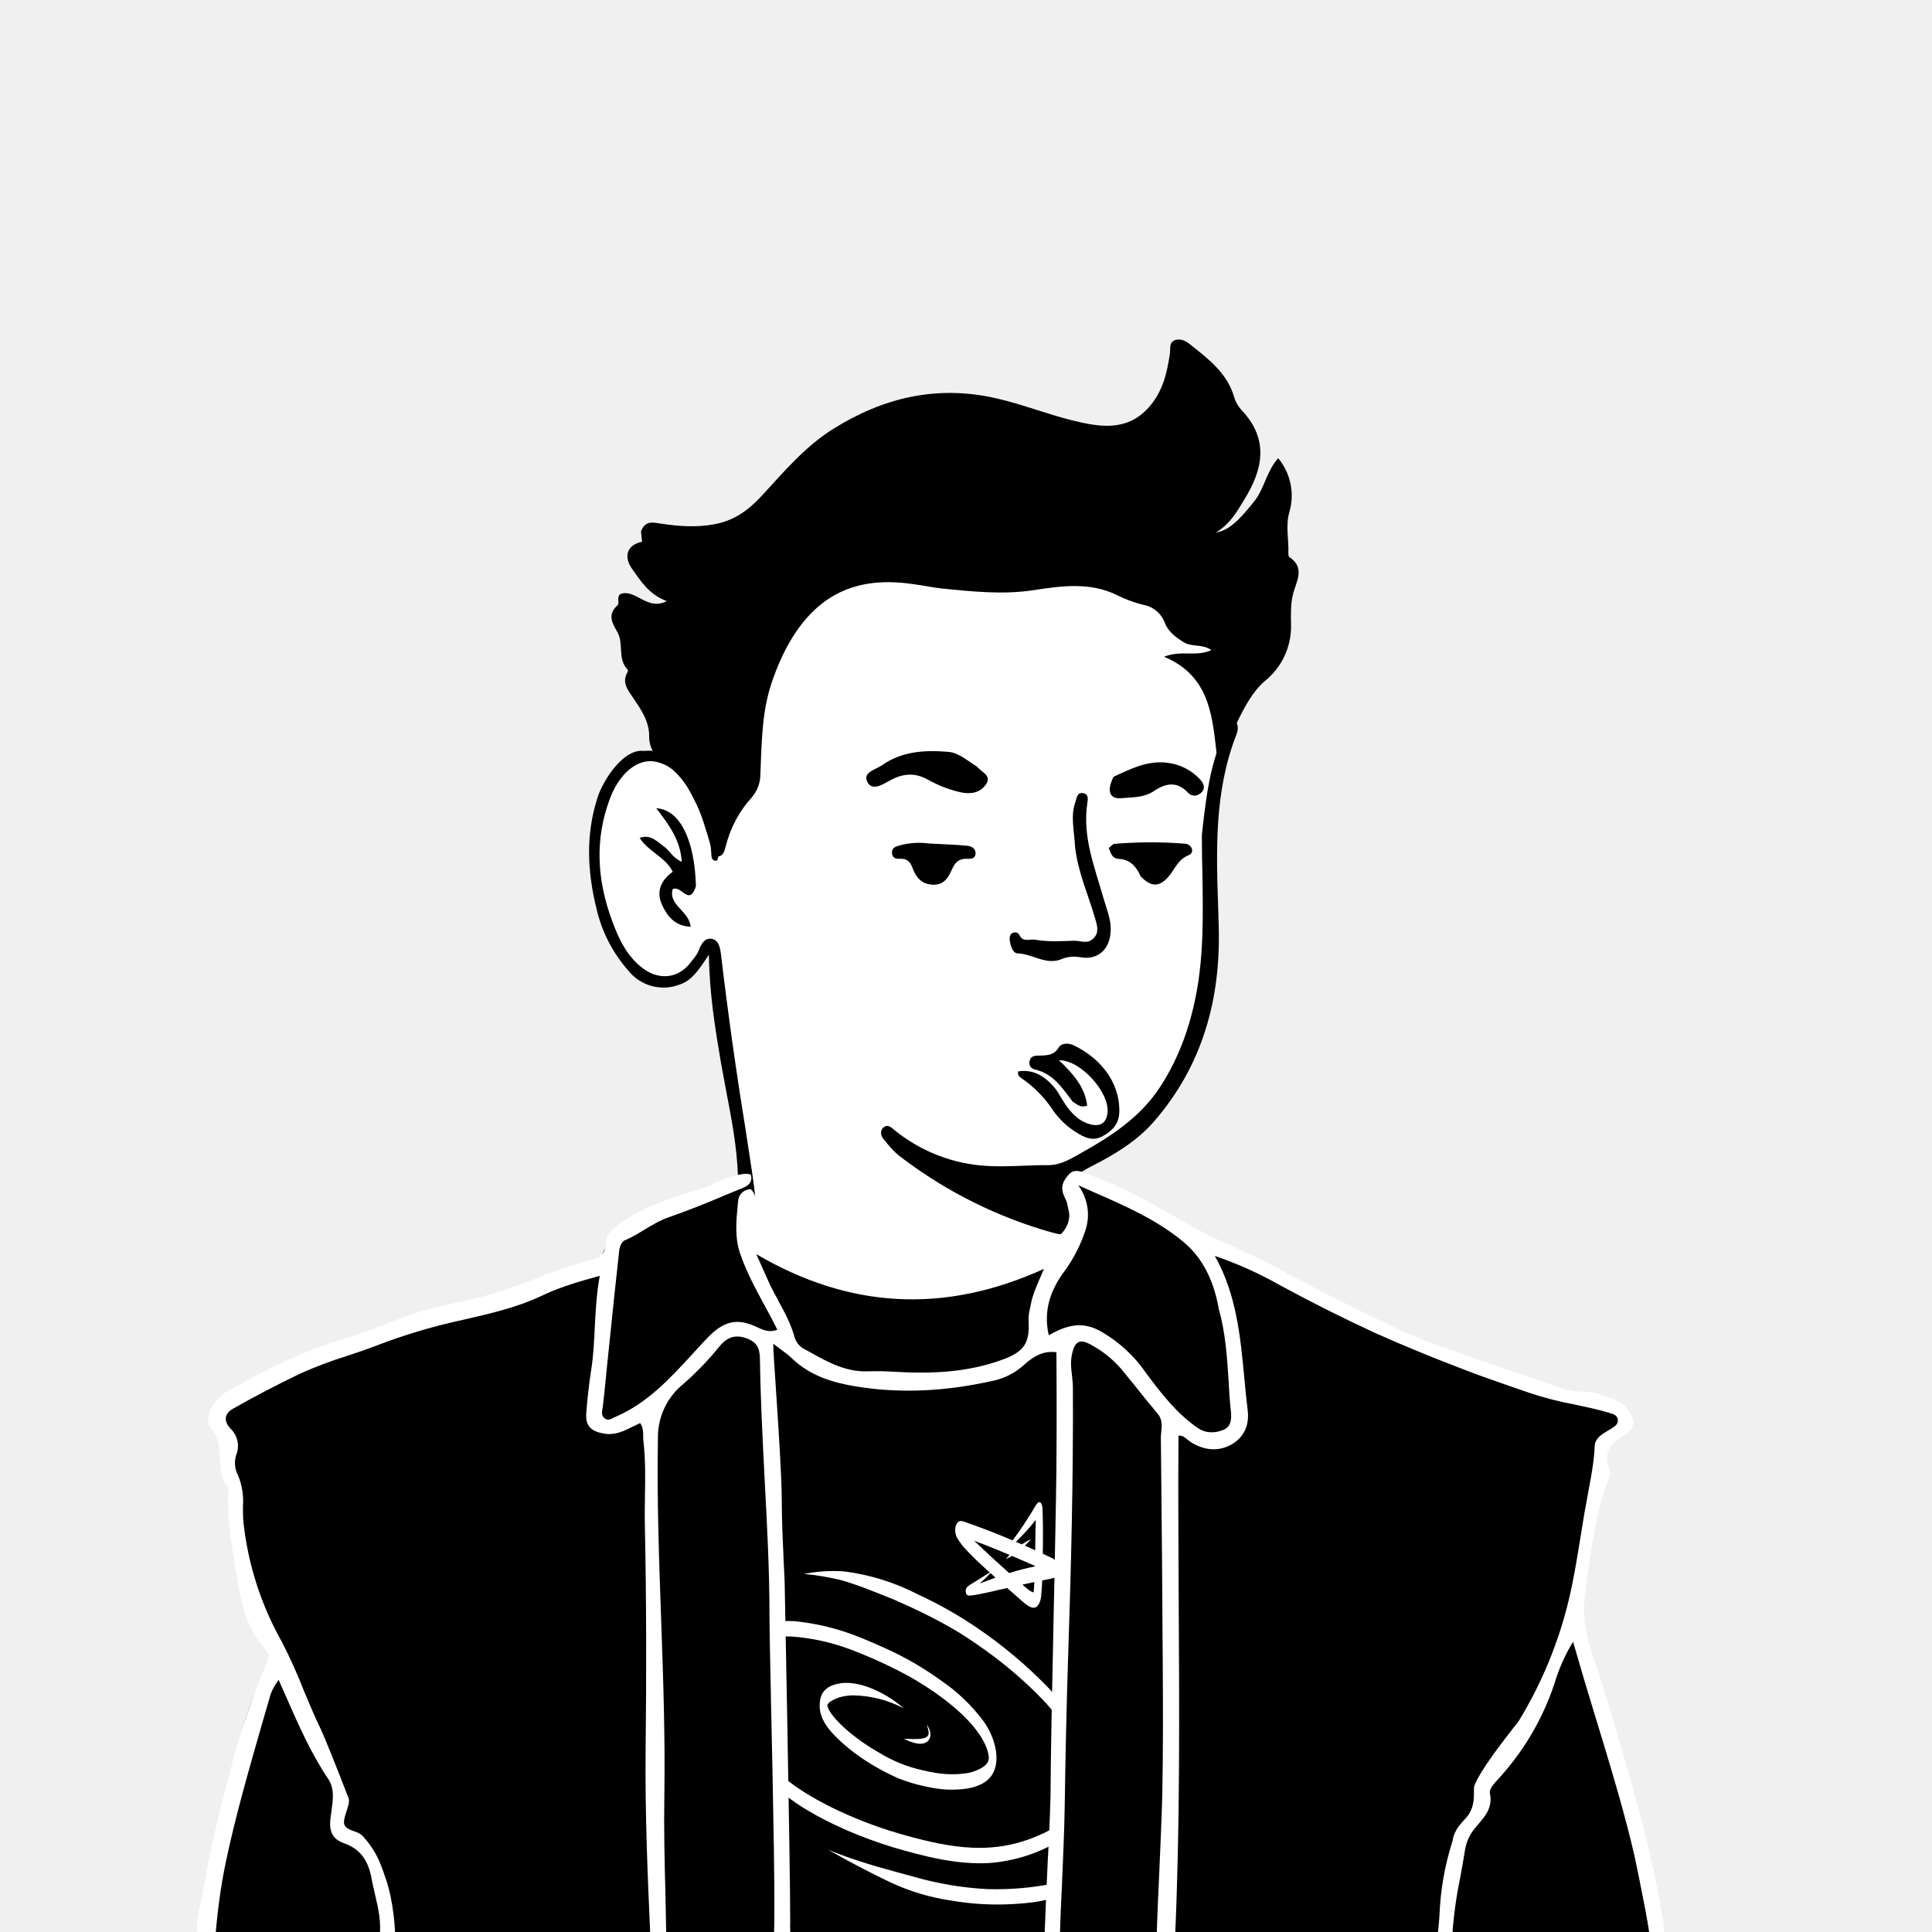
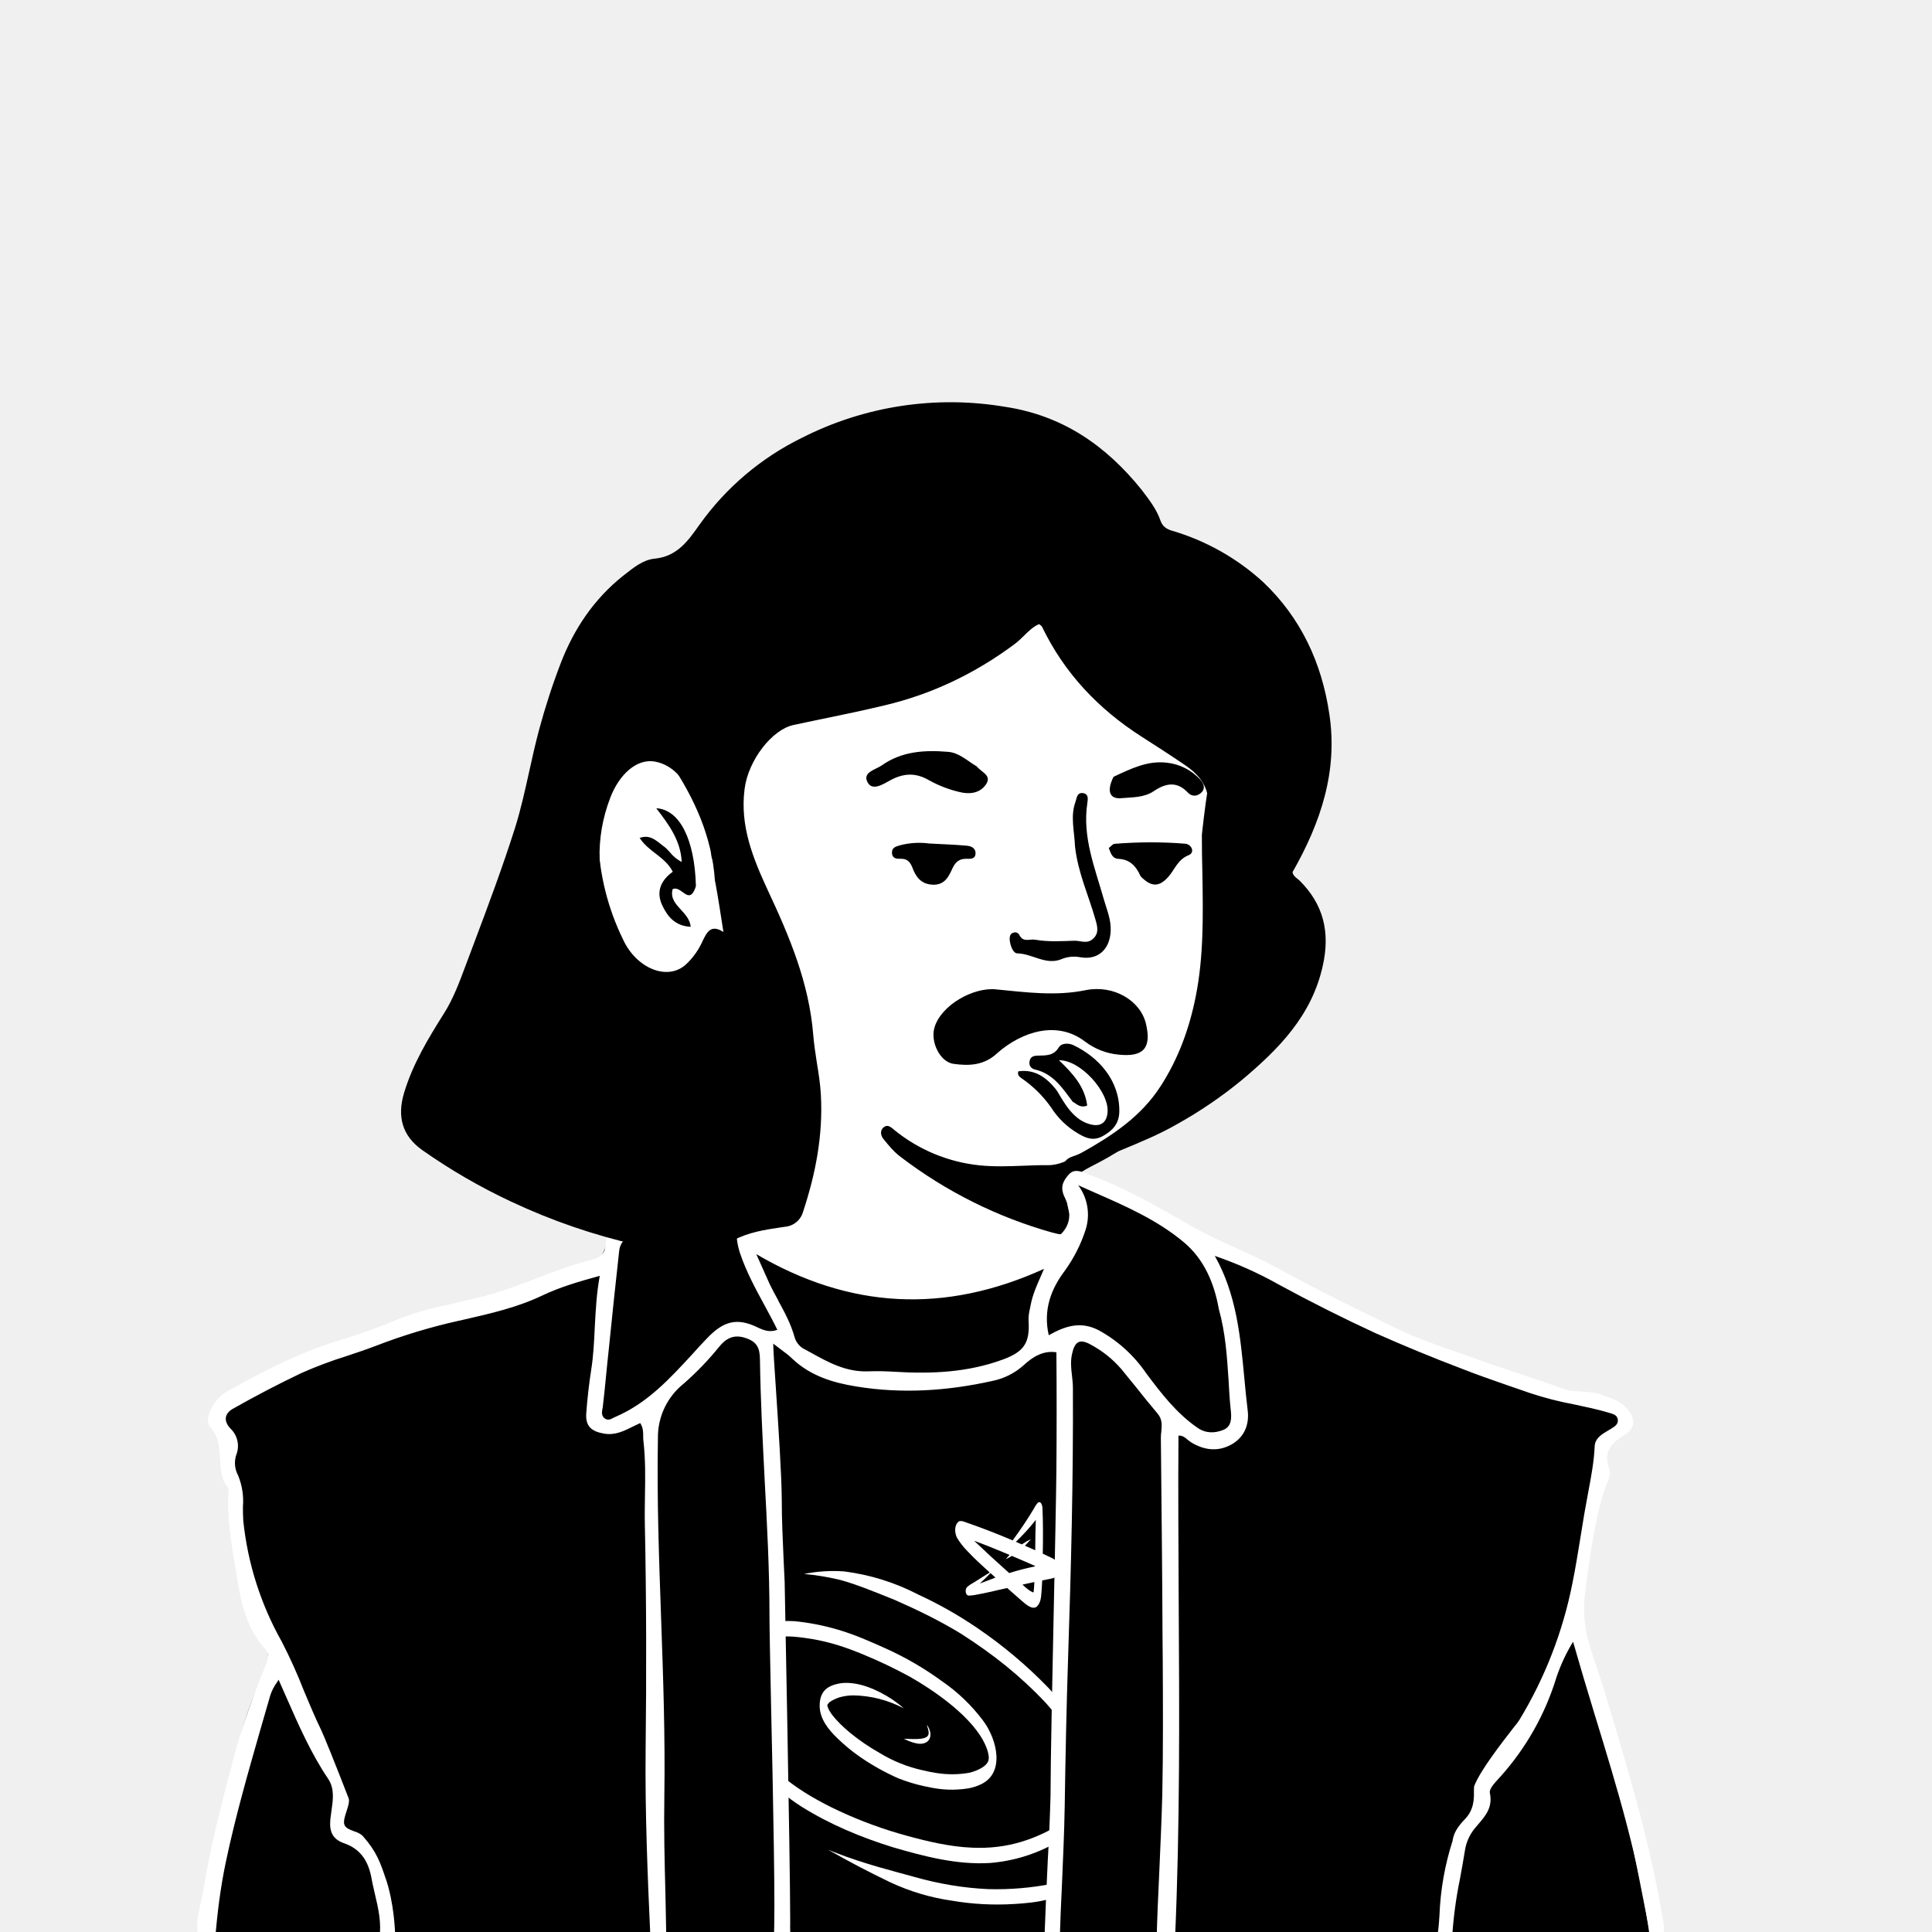
- <svg xmlns="http://www.w3.org/2000/svg" viewBox="0 0 1744 1744" fill="none" shape-rendering="auto" width="128" height="128">
+ <svg xmlns="http://www.w3.org/2000/svg" viewBox="0 0 1744 1744" fill="none" shape-rendering="auto">
  <mask id="viewboxMask">
    <rect width="1744" height="1744" rx="0" ry="0" x="0" y="0" fill="#fff" />
  </mask>
  <g mask="url(#viewboxMask)">
    <g transform="translate(531 487)">
      <path d="M554 727.7c-99.2 297-363.8 388.6-503.7 19.8-19.3-50.7 31-69.5 66.2-91.9 24.1-15.3 36.8-28.5 35.3-42.2-7-64.4-36.9-243.8-36.9-243.8l-3-5.8s.7-1.6-2.2 1.2c-3 3-9.9 34.2-37 34.2-24.5 0-49.2-10.9-61-86.3C7.2 285.6 9.6 214 40 201c12.5-5.3 24-7.2 35.2-.8 11.3 6.4-13-22 112-126C268.4 6.4 396.7-3.5 448.5 8 500.3 19.5 552 44.8 574.9 98.5c27.8 65-25.9 114.3-14 262.5-2.2 53.6.8 171.2-146.6 210.6-28 7.5-19.3 48.4 22.7 58.4 67 21 117 72.3 117 97.9" fill="#fff" />
      <path fill-rule="evenodd" clip-rule="evenodd" d="m554 266.2.1-1.4c4.1-36.4 8.2-71.7 27.1-103.4 6.5 4.4 5.7 10 3.7 15.2-19.9 51.2-18 104.4-16.2 157.6l.4 14c2.1 66.4-14.5 126.8-58.7 177.5-15.4 17.6-35.8 29.8-56.5 40.3-21.4 11-25.9 20.1-19.2 43.6l.8 2.6c1.4 3.9 2.8 7.9-1 11.8-4.5 4.6-9.5 3.3-14.8 1.8l-.6-.1a406.4 406.4 0 0 1-137-68.3c-6-4.4-10.8-10.3-15.5-16.1l-.3-.4c-2.5-3-3-7.8.5-10.4 3.3-2.5 5.8-.5 8.7 1.8l1 .9a145.5 145.5 0 0 0 76.3 31.7c13.4 1.4 26.6.9 40 .4 7.4-.3 14.8-.6 22.3-.5 10.2 0 18.7-4.7 26.7-9.2l2.8-1.6c27.8-15.5 54.3-32.8 72.2-60.7 16.1-25 25.9-52.2 31.6-80.9 7.2-36.1 6.6-72.7 6-109.8-.3-12-.5-24.2-.5-36.4ZM50.6 190.8c21.9-1.7 34 11.2 44.3 26.3a140.4 140.4 0 0 1 22.4 61.5c.5 3.7 1 7.6-1.2 11.3-4.5.6-4.9-3-5-5.6-.5-20.7-9.7-38.7-18.9-56.1-6.6-12.5-16.2-24.6-31.4-27.6-17.2-3.5-33 12-40.8 32.2-14.5 37.6-12 74.6 1.4 111 5.8 15.9 13.1 32.1 27.8 43.2 14.8 11.3 32.7 9.3 43.6-5.7l2-2.5c2-2.6 4-5.1 5-8 2.1-5.8 5.4-11.2 11.3-10.4 6.8 1 8 8.3 8.7 14a3661 3661 0 0 0 22 156.7l5.9 38.8c2.6 17.1 5.6 41.7 3.6 52.1a28 28 0 0 0-.3 2.2c-.4 2.8-.6 5-4.2 5.5-4.9.8-7-2-7.7-6.4-2.3-17-3-23.6-4-49.6-.9-25.2-5.6-50-10.4-74.9l-5-27c-5.2-30.8-10.3-62-10.8-97l-2 3c-7.6 11.3-13.7 20.5-24.5 24a40.5 40.5 0 0 1-46.1-12.5 127.8 127.8 0 0 1-28.8-55.8c-8.4-34-9.9-67.1.9-100.6 5.2-16.1 23.7-44.7 42.2-42Zm34.6 127.5c4.4 3.2 8.4 6 12-5.4-1.1-42.2-14.7-69.2-35.8-70.3 11.2 14.6 22 28.8 23 48.5a32.3 32.3 0 0 1-10.7-8.8c-2-2.2-4-4.4-6.5-6l-3-2.4c-4.8-3.6-9.7-7.4-17.8-4.5 3.8 5.8 9 10 14.3 14 6 4.7 12 9.3 15.6 16.5-10.6 7.7-15.2 17.7-9.7 29.9 4.8 10.5 11.9 19.2 25.9 19.8-.6-6.3-4.7-10.9-8.8-15.4-5-5.4-9.7-10.6-7.5-18.6 3.2-1.5 6.2.7 9 2.7Z" fill="#000" />
    </g>
    <g transform="translate(178 1057)">
      <path d="M1312 691.3 3 694s25.8-189 56.2-235.7c16.3-25-10.6-45-16.4-70.3-5.8-25.2-11.8-57.9-10.5-67.4 1.2-9.5-1.4-29.3-4.3-43.3-3-14-.2-28.3-7-40.5-7-12.1-8-25 0-30.7 8-5.8 341.2-123.5 341.2-123.5L372.5 61s47-34.8 72.2-40.7c25.2-5.9 47.1-9.7 47.1-9.7s-5.2 24.3-1.4 36.6c4 12.4 93 68.9 154.7 63.8 72-6 139.4-45.2 144.8-60.7 5.4-15.6-3.3-19-6.6-31.8C779.9 5.7 788 1 802.6 9c14.5 8 211.3 110.9 254 130.4 42.6 19.6 202.6 69.4 202.6 69.4s30.2 8.8 26.7 17.2c-7.6 17.9-24.1 1-24.1 49.6 0 30-25.3 125.6-25.3 125.6s39.6 123.7 46.2 148.2c6.7 24.5 29.3 142 29.3 142Z" fill="#000" />
      <mask id="bodyVariant06-a" style="mask-type:luminance" maskUnits="userSpaceOnUse" x="516" y="231" width="267" height="460">
        <path d="m528 691-12-460h266.5L773 691H528Z" fill="#fff" />
      </mask>
      <g mask="url(#bodyVariant06-a)">
        <g transform="translate(396 278)">
          <g fill="#fff">
            <path d="m302.9 264.7-.5.1h.5Z" />
            <path d="M410.3 250c-3-10-7.3-19.7-13-28.5a217.4 217.4 0 0 0-24.8-32.8 410 410 0 0 0-64.7-54.4 371.2 371.2 0 0 0-53.1-30A199.3 199.3 0 0 0 188 83.5c-12-.9-24.3-.1-36.2 2.3 11 1 22 2.8 32.7 5.4 14.8 4 33.2 11.6 49.3 18.1 20.5 9 40.7 18.8 59.8 30.5 29.6 19 53.5 38 76.8 62.8 12.4 14.3 20.5 25 28.4 40.5 3.7 8 6.4 16.6 8 25.3.8 6.1.7 5 .8 8.6v1.4l-.4 2.8v.1a44.4 44.4 0 0 1-19.2 27.3c-26.3 17-53 25.7-84.3 24.3-20.5-.8-41.7-6-58.8-10.7a385.2 385.2 0 0 1-61.8-22.6c-17-8-33.5-17.2-48.2-29-16.7-13.3-31.1-24.6-45-42.6-9.2-11.8-14.4-19.2-19.9-33l-.8-2.5c-1.6-5.4-1-2.5-1.7-8.3.2-3.5-.8-8 2.4-13.3a63 63 0 0 1 33.3-24c7.4-2.3 21.7-4.6 32.5-4.7 8-.1 16 1.2 23.9 2.4 15.7 2.8 28.7 6.9 44.7 13.5 14.7 6 29 12.8 42.9 20.4 29.1 16.6 63 42.2 70.4 67.4l.4 1.6v.2c.3 1.2.5 2.5.6 3.7v.3a114.5 114.5 0 0 0-.2 1.7l-.3 1.3c-1.5 4-7 7.6-15.3 10.1h-.3l-.3.2h.1a86 86 0 0 1-16.3 1.6c-9.5.1-18.9-1.6-28-3.8a126.6 126.6 0 0 1-38.1-15.5 189 189 0 0 1-26.9-18.4c-5.9-5-11.6-10.3-16.3-16.6-2-3-2.9-4.1-3.9-7.7a39.8 39.8 0 0 1 .2-.8l.2-.3v-.2l1.2-1.3.3-.4.3-.2c2.8-1.9 5.9-3.3 9-4.3 4-1.1 8.2-1.7 12.3-1.7a100.8 100.8 0 0 1 45.5 11.7 103 103 0 0 0-11.2-8.6c-12.8-8.2-29.1-15.6-44.6-14.2-12.4 1.7-19.9 6.7-20.1 20-.2 12.2 8.1 22.3 16.5 30.3 6.3 6 13 11.6 20.3 16.6a213.5 213.5 0 0 0 34 19c7.7 3 15.6 5.5 23.7 7.2 9.6 2.2 19.5 3.6 29.3 3 6.7-.3 13.5-1.1 19.7-3.8 25-9.7 16.6-42 3.8-58.7a158.2 158.2 0 0 0-36.9-35.3 284 284 0 0 0-51.1-29.7c-14-6.3-28-12.5-42.8-16.8a209.3 209.3 0 0 0-39.5-7.7c-7.8-.4-15.6 0-23.2 1.1A76.8 76.8 0 0 0 77.2 147a49.5 49.5 0 0 0-13 15.9 49.1 49.1 0 0 0-3.4 24c1.6 18.5 11.9 35 22.9 49.6a187.5 187.5 0 0 0 30.9 32.4c11.3 9.5 22.6 19.1 35 27 25.6 16 53.7 27.7 82.4 36.6 28.4 8.3 57.8 16 87.6 14.2a144 144 0 0 0 75.9-29 55.6 55.6 0 0 0 19-35.6 90 90 0 0 0-4.2-32Z" />
            <path fill-rule="evenodd" clip-rule="evenodd" d="M528.4 299.2c2 3 4 6.1 4.8 9.6 1 4.7 1.3 11-3 14.2-2.5 1.4-5.6 1.7-8.5 2l-1.4.1c-5.3.4-10.6.5-15.9.4h-.4c-2.8 5.2-5.5 10.5-8 16 1.3-5.1 3-10.6 5-16.2a213 213 0 0 1-8-.5 142.3 142.3 0 0 0 3.3 8.2l-.5-.7-.6-1c-1.4-2.1-2.8-4.3-4-6.6a126.6 126.6 0 0 1-26-5c-5-1.5-10.6-3.3-12.2-8.7-1.3-5-.3-11 4.2-14a142 142 0 0 1 18.1-12.4c-.7-3-1.4-6.3-1.8-9.5-.7-7.3-1.7-22.4 9-22.2 4.4 1 7.9 4 11.2 6.8l1.6 1.3a150.9 150.9 0 0 1 8.8 8.5c3.8-1.7 7.7-3 11.6-4.2 3.1-.8 6.4-1.4 9.5-.4 3.8 2 4 7 3.5 10.8-.5 2.8-1.4 5.4-2.7 7.9l-3.5 7.1c2 2.6 3.8 5.3 5.6 8l.3.5Zm-8.8-20.8c-1.7.3-3.4.7-5 1.3l-.4.1-.5.2 3.6 4.2 2.4-5.8Zm-37.2-11.6 4 2c2.5 1.8 4.9 3.7 7 5.8a349 349 0 0 0-12.5 6.8 58.4 58.4 0 0 1-1-14.2l.8-.4h1.7Zm-3.3 30.2c-4.7 2.7-9.4 5.6-13.8 8.7 6 2 12.4 3.4 18.8 4.2a244.4 244.4 0 0 1-5-13Zm9 13.4-4.3-16v-.1l2.8-1.6c5.4-3 11-6 16.6-8.5a222 222 0 0 1 9.6 10.8l-6.6 16.5c-6 0-12.2-.4-18-1Zm29.3-9.7-5.8 10.8c4.3 0 8.6-.3 12.9-.8l-.9-1.4c-2-2.9-4-5.8-6.2-8.6Z" />
            <path d="M262.6 221.8c2 6.7 3.6 10.8-3.4 12.4-5.4 1.1-11 .5-16.4.4-.8 0-1.1 0-.2.3a45 45 0 0 0 9.6 3.6c12.6 3.2 17.6-6.8 10.4-16.7ZM412.8 353.9c-4.7 2.5-9.9 4.1-15 5.8a237 237 0 0 1-21.2 5.6 261 261 0 0 1-58.3 5c-22.6-1-45-4.8-66.8-11-18-5-45.7-11.8-72.3-22.3l-5.7-2.3a851 851 0 0 0 56.3 29.5 196.2 196.2 0 0 0 55.3 16.5c18.7 3.2 37.7 4.2 56.7 3 10.3-.6 20.8-1.6 30.9-4.3a134 134 0 0 0 39-17.4c8.7-6.3 15-15 21.4-23.6-6.6 5.7-12.6 11.2-20.3 15.5ZM391.5 147.3l-4.2-2.4 7.3 7a340.7 340.7 0 0 1 50.5 71.3c-8.6-31-23-61.4-53.6-76ZM18.6 152c5.3-8.4 19-25 29-31.4A100 100 0 0 1 75.5 106a95.2 95.2 0 0 1 21.2-2.5 69.2 69.2 0 0 0-23.6-2.9A78.2 78.2 0 0 0 44 111c-13.7 8-24 20.7-32 34.1a89.6 89.6 0 0 0-11 45c.8 19.6 8 38.5 18.3 55a300 300 0 0 0 38 44.2l15.1 14.5A518 518 0 0 1 27.1 242c-14.5-23.5-21.2-43.7-18.5-62.6a64 64 0 0 1 10-27.5Z" />
            <path fill-rule="evenodd" clip-rule="evenodd" d="M134.7 341.1c-1.8-3-3.7-6-5.8-8.9l-.6-.7-.5-.6 1.4-2.6c1.3-2.1 2.5-4.3 3.3-6.7.8-3.5.8-8.2-2.3-10.6a7 7 0 0 0-4.4 0 43.7 43.7 0 0 0-11.4 4.2A264.7 264.7 0 0 0 91.6 294c-1-.9-2.1-1.8-3.4-2.4-3.5-1.4-5 3.2-5.3 5.8a64.1 64.1 0 0 0 2.5 20.5c1 4.3 2.3 8.6 3.7 12.8l-4 2.8-.7.5-9.8 7c-3 2.3-6.4 4.9-7 8.9-.7 3.5-.5 8.3 2.9 10.4 3.6 1.2 7.5 1.5 11.4 1.8l2.4.2c5.3.4 10.6.4 16 .1 2.3 6.7 4.7 13.4 7.3 20 .2.9.7 1.7 1.3 2.4-.7-1.2-1-2.6-1.2-4l-.4-1.9-1.5-6.5-2.2-10.2c2 0 4.1-.2 6.2-.4-1.2 4.6-2.1 9.4-2.7 14.1 1.4-4.9 3.1-9.7 5.1-14.3a464.7 464.7 0 0 0 10.6-1.2l7.8-1c1.2-.2 2.4-.6 3.6-1a7 7 0 0 0 2.4-3c2-4.7.8-10-2-14.2Zm-44-32.9c4.8 4 9.3 8 13.6 12.4l-9.4 6c-1.7-6.7-3.2-13-4.2-18.4Zm2.5 34.4-8.4 5.7c3.5.2 7 .3 10.5.2l-2.1-6Zm7.3 5.8-2.3-9.2 4.7-3c3.1-2 6.8-4.2 10.5-6.2 1.6 1.8 3.4 3.7 5 5.7a230.1 230.1 0 0 0-4.3 11.6c-4.5.5-9 .9-13.6 1Zm19.8-3.5-1 1.9 7.2-1c-1-1.5-2.5-3.3-4-5.2l-.5 1-1.7 3.3ZM380.5 75.7c-1.2-2-3-3.5-5.2-4.4l-8-3.8c.3-14 .3-27.9-.3-41.8-.3-2-1.1-5.4-3.7-4.6a17.3 17.3 0 0 0-3.6 5 341 341 0 0 1-19.6 29.4 646.9 646.9 0 0 0-43.3-16.7c-1.8-.6-3.6-1.2-5.3-.4-4.3 3.3-3.8 10.2-1.7 14.6a64 64 0 0 0 9.8 12.5l.2.2c5.4 5.8 11.2 11.1 17 16.4l1.6 1.4 1 1a5872 5872 0 0 1-15 9.4 27 27 0 0 0-5.7 4 6 6 0 0 0 0 6.6 3 3 0 0 0 2.6.8c1.5 0 3-.3 4.6-.5 5.1-.9 10.2-2 15.3-3.1l5-1.2 9-2a3942 3942 0 0 0 12.6 11.1c4.2 3.7 10.2 9 14.2 5.6 3.4-3.3 3.8-8.2 4.1-12.7l.2-2.3.5-8.6 6.2-1.2c.5 0 1-.2 1.4-.3 1.4-.3 2.8-.6 4-1.3 4-2.9 4-9 2-13Zm-20-12.7v1.4l-9.3-4.1 5.6-6a57 57 0 0 0-8.4 4.8 242.4 242.4 0 0 1-4-1.7l-1.4-.6c6.5-6.2 12.5-12.8 18-19.8-.3 7.4-.4 16.6-.5 26Zm-55-7A1166.6 1166.6 0 0 0 337 85a225.8 225.8 0 0 1 23.2-6v-.5c-5.7-2.6-11.5-5-17.3-7.5l-3.5-1.5a55 55 0 0 1-5.6 3 94 94 0 0 1 3.5-3.9l-5-2.1a54 54 0 0 0-.7.6l.4-.5.1-.2c-8.8-3.6-17.6-7.2-26.6-10.5Zm5 38.4c3.3-3 6.5-6.2 9.6-9.4l4.5 4.1a556 556 0 0 0-14 5.3Zm38.5 1 1.8 1.7 1 .9c1.5 1.2 3.7 3.2 6.7 4.4h.5c.3-2.6.6-5.7.7-9.3L349 95.4Z" />
          </g>
        </g>
      </g>
      <path fill-rule="evenodd" clip-rule="evenodd" d="M409.2 694c-2.6-57.2-5-114.3-4.4-171.6.8-67.8.7-135.8-.7-203.6-.2-8.6 0-17.2.1-25.7.3-16.5.5-33-1.4-49.5-.2-1.4-.2-2.8-.2-4.3 0-3.7 0-7.6-2.7-11.7l-6.3 3c-8 4-16 8.1-25.8 6.6-11.6-1.9-17.4-6.4-16.6-18.3a489 489 0 0 1 4.5-39.6c2-12.6 2.6-25.3 3.2-38.2.8-15.2 1.6-30.7 4.5-46.4-18.3 5-35.6 10-52 17.8-22.4 10.7-46.6 16.2-70.6 21.7l-5.4 1.2c-25 5.6-49.5 13-73.4 22.2-8.8 3.4-17.8 6.4-26.8 9.4a376.2 376.2 0 0 0-41.7 15.7 993.2 993.2 0 0 0-61.3 32c-7.5 4.2-8.7 11.1-2 18a21.7 21.7 0 0 1 5 23.8A23.5 23.5 0 0 0 37 275a61.3 61.3 0 0 1 4.3 28c0 4.3 0 8.6.3 12.7a281 281 0 0 0 34.8 109.3 467.7 467.7 0 0 1 20 44.4c5 11.8 9.8 23.6 15.4 35 2 4 12.6 30 24.9 61.9 1 2.8-.4 7.2-1.9 11.7-1.5 4.6-3 9.3-1.9 12.2 1.2 3 4.6 4.3 8.2 5.7 3.2 1 6.4 2.3 8.6 4.7 12.2 13.8 15.7 24 20.3 37.7l.2.4c7.5 22.1 8.5 47 8.6 54a32.6 32.6 0 0 1-14.3.2c2-14.3-1-27.3-4.1-40.3-1-4.6-2.2-9.2-3-13.9-2.8-15.3-9.5-26.4-24.5-31.7-10.5-3.6-13.8-10.2-12.7-21.8l1-7.5c1.4-9.9 3-20.1-3-29-15.5-23-26.6-48.3-37.9-74l-6.8-15.4-1.4 2.2a42.5 42.5 0 0 0-6 11.5l-8.4 29C46.2 542.2 34.6 582.3 26 623.2c-5 23.5-7.9 47-9.8 70.8H1.7c-3.5-11.5-1-22.5 1.5-33.5a185 185 0 0 0 2.3-11.1C12 609 22.4 569.7 32.8 530.3l.5-2.1c7.7-29.1 18.3-56.8 29.5-84.5 2.3-5.6 1.2-9.2-2.8-13.7-15.2-17.5-20.3-39.6-23.8-61.6l-1.8-10.8c-4-23.5-7.9-47-6-71-6.7-7.8-7.3-17.4-7.8-27-.6-10-1.2-20-8.7-28.3-6.4-7 2.5-25.2 15-32.2 33.2-18.5 66.8-36 103.5-46.8A517 517 0 0 0 181 134c16.9-7 34.5-10.8 52.1-14.8 11.2-2.5 22.3-5 33.2-8.2 13.6-4 26.7-9 40-14a420.5 420.5 0 0 1 51-17.2c7-1.7 11.3-6.1 11.4-13.6.1-7.7 4.2-12.3 10.1-16.7 22.5-16.9 48.7-25 74.8-33.2l3.4-1c4.2-1.4 8.1-3.2 12-5a65 65 0 0 1 20.5-7c3.3-.6 6.5-1.2 10.2 0 2 6.6-2 9.9-6.8 11.9l-15.4 6.3A806.2 806.2 0 0 1 425.2 42c-7.8 2.7-14.7 7-21.6 11.1-5.8 3.6-11.6 7.1-18 9.7-2.3 1-4.2 5.6-4.6 8.7-3.3 29.3-6.3 58.6-9.3 88l-1.4 13.2-1.4 14.1c-.8 8.6-1.7 17-2.7 25.6 0 .8-.2 1.5-.4 2.3-.5 3-1 6.1 1.8 8.5 3 2.4 5.7 1 8.4-.5l2.2-1c28.3-12.3 48.4-34.2 68.5-56 4.5-5 9-10 13.6-14.7 14.7-15.4 26.9-18.9 45.7-9.7 5.7 2.7 10.9 4.6 17.7 2.1-3.6-7.4-7.5-14.6-11.4-21.8-8.4-15.4-16.6-30.6-22.2-47.1-5-14.6-3.5-29.6-2.1-44.4l.3-3c.5-5.6 4.3-10.2 11.4-10.7 5.9 5.8 6 15.3 6 21-.2 25 18.1 33.3 34.7 40.8l.5.3c50.3 22.9 103.7 25 157.4 16.8a149.8 149.8 0 0 0 80.3-37.2c11.4-10.4 10-22.9 4.5-34.3-4.5-9-1.5-14.8 3.7-20.6 4.7-5.2 10.3-3 15.5-1l2.3 1c30.8 11 59 27.2 87.4 43.4l5 3a493 493 0 0 0 41.3 20.2c12.8 5.8 25.6 11.7 38 18.5 34.6 19 70.1 36.4 105.7 53.6 18.5 9 38.1 15.7 57.7 22.5l16.3 5.8c13.9 5 27.9 9.6 41.8 14.3 12 4 24 8 35.8 12.2 5.4 2 11 2.2 16.6 2.5 5.9.3 11.8.6 17.5 2.8l4.5 1.7c7 2.5 13.8 5 18.8 11.2 7.6 9.5 7.3 17.4-3 23.7-12.2 7.3-18.8 15.5-13.4 30.2 1.6 4.4-.3 9-2 13.3l-.5 1.2-.2.5c-10 25-16.8 79.6-18.6 93.4l-.3 2.8c-3.8 27 2.8 46 10.2 67.7a558 558 0 0 1 5.4 16.4c11.8 38.4 23.2 77 33.6 115.8a1073 1073 0 0 1 21.4 99c.6 3.4.4 7 .2 11v3a25.1 25.1 0 0 1-12.3.2c-9.4-69.9-29.7-136.2-50-202.4A3709 3709 0 0 1 1242 425a158 158 0 0 0-15 32.1 238.2 238.2 0 0 1-50.9 90l-1.2 1.3c-4 4.4-8.8 9.5-8 13.1 2.7 13-3.9 20.6-10.8 28.6l-3.2 3.8a41.5 41.5 0 0 0-8.6 20c-1.3 8.2-2.8 16.4-4.3 24.6a383.2 383.2 0 0 0-7.3 55.5h-14.3c2-6.1 2.4-13.2 3-22.2a250.7 250.7 0 0 1 11.8-67c.7-4 1.7-9.9 11-19.5 8.5-8.6 8.4-18.8 8.3-25.2 0-2.4 0-4.2.4-5.2 5.6-14.2 25.4-39.5 35.1-52 3-3.7 5-6.3 5.4-7.1 23.1-38 39.4-79.9 48-123.6 2.8-13.7 5-27.6 7.3-41.6a1160 1160 0 0 1 7.2-41.8c2.5-13.3 5-26.5 5.6-40.2.3-7.4 6.6-11 12.5-14.5l1.3-.8.5-.2.4-.3c3.2-2 6.7-4 6.2-8.3-.5-4-3.9-5-7.3-6l-1.3-.4c-10.2-3-20.7-5.2-31.1-7.4a299.7 299.7 0 0 1-39.6-10.2l-20.3-7c-13.9-4.9-27.7-9.6-41.3-15a1511.4 1511.4 0 0 1-77.9-32.1 1475.9 1475.9 0 0 1-87-43.7 346 346 0 0 0-58-26c19.6 34.7 23.1 72.8 26.7 110.8.9 9.7 1.8 19.3 3 28.8 1.5 12.7-3 23.5-13.6 30-12.3 7.4-25.3 6.2-37.6-1.4l-3-2.2c-2.2-2-4.6-4-8.3-3.8-.4 49.6 0 99.2.2 148.8.6 101.4 1.2 203-3.3 305a41.8 41.8 0 0 1-16.6.3c.5-20.4 1.5-40.6 2.4-60.7 1-23.4 2.1-46.7 2.7-70 .8-39.9.6-79.7.4-119.6l-.2-22.4c-.2-53-.8-106.1-1.3-159.2l-.2-19.9c0-2 .1-4 .4-5.9.5-5.5 1.1-11-3.3-16.2-6.8-8-13.3-16.1-19.8-24.3L834 178.6a96 96 0 0 0-27-21.6c-10.4-6-14.9-3-17.3 8.3-1.5 6.7-.8 13.2 0 19.7.4 3.7.8 7.4.8 11 .4 80.8-1.6 161.5-4.3 242.2-1.5 45-2.4 90.3-3.1 135.4-.4 23.7-1.5 47.4-2.5 71-.8 16.5-1.5 33-2 49.6-4 0-9.9-.5-13.8-1.3.8-23.1 2-48.1 3-70.2a1987 1987 0 0 0 2.5-58.5c.1-34.5 1.5-99.8 2.8-162.4 1.1-52.7 2.2-103.4 2.5-132.4a6422.8 6422.8 0 0 0 0-105.7c-11.4-1.8-21 3.7-29.6 11.7a60 60 0 0 1-28.4 14.2c-40.4 9-81.3 11.7-122.4 5-21.3-3.4-41.6-9.6-57.9-25-3-3-6.5-5.6-10.6-8.6a374 374 0 0 1-6.7-5.1c0 4.7 1 20.7 2.4 40.7 2.2 33.3 5.2 77.9 5.3 100.7 0 18.2.9 36.4 1.7 54.6l.9 19c0 2.4 5 251 5 305.2v3.5c-.1 4.8-.3 9.7 1.7 14.4-5.6.1-11-.2-16.6-1 1.8-17.9-.6-131.4-2.4-212.6-.8-37.8-1.4-68.6-1.4-79.5 0-41-2.2-82.1-4.4-123.1-1.8-35.9-3.7-71.7-4.2-107.6-.1-10.7-2.9-16.2-13.3-19.5-10.6-3.5-17.7.8-23.5 8-9.7 12-20.3 23-31.9 33.2a61.8 61.8 0 0 0-23.4 49.5c-1 54.5 1 108.8 2.9 163.2 1.9 53.2 3.7 106.4 2.9 159.6-.5 29.7.2 59.5 1 89.2l.8 40.6h-14.3Zm513-569.4c-4.1-23.4-13.4-45-31.4-60.1-23.8-20-52.1-32.5-80.7-45l-14.8-6.6a44.6 44.6 0 0 1 6.6 40.4 133 133 0 0 1-18.5 36.5c-12.7 16.8-19.9 35.7-14.7 58.5 14.7-8.2 28.4-13 44.9-4.6a123.6 123.6 0 0 1 43.1 39c13.6 18.2 27.3 36 46.2 49.1 7.6 5.3 15.7 5 23.3 2 7.7-3.1 7.6-10.8 6.8-17.9-1-9-1.5-18.1-2-27.3-1.4-21-2.7-42.2-8.8-64Zm-397.8-8c-2.6-4.6-5.1-9.3-7.5-14.2a24155 24155 0 0 0-12.2-27.3c84 49.3 169.7 54.2 259.7 13.3l-3.2 7.4c-3.6 8.2-7 16-8.7 24.6l-.6 3c-.9 4-1.7 8-1.4 12.2 1.2 20-4.4 27.7-23.4 34.7-31.6 11.6-64.2 13-97.3 11a243 243 0 0 0-24.4-.4c-19.7.7-35.9-8.2-52-17.2l-6.5-3.5a17.8 17.8 0 0 1-7.6-10c-3.3-12-9.1-22.8-15-33.5Z" fill="#fff" />
    </g>
    <g transform="translate(266 207)">
-       <path d="M312.7 272.6c3.8-10.5 11.7-7.8 18.6-6.8 16 2.3 31.4 3.5 47.8.4 18.7-3.5 31.6-13.7 43.2-26.4 19.8-21.5 38.8-44 63.8-59.6 45.7-28.6 94.5-40 148.3-27.4 22.8 5.3 44.4 13.9 66.9 19.5 24 6 49.7 11 69.8-11.7 12.4-13.9 16.5-31 19-48.8.6-4.5-1-10.1 5-11.9 4.8-1.4 9.2.8 13 3.8 16.5 13.2 33.7 25.9 40 47.9 1.4 4.5 3.8 8.6 7 12 24.8 26.3 18.7 53.8 2 80.5-6.4 10.4-12 21.3-25.6 29.7 11.1-2 19.6-9.2 34.9-28.5 9-11.4 10.8-26.8 21.4-38.7a52.8 52.8 0 0 1 9.9 49.3c-3.3 12.6-.2 24.3-.7 36.4 0 1.2.1 3.1.9 3.6 14.6 9.6 6.2 22 3.4 33-2.4 9.5-2 18.6-1.9 28a63 63 0 0 1-23.8 51c-11 9.6-18.3 23.5-24.9 37.1-5 10.5-7.6 22.3-17.8 34.1-4.5-38-5.5-75.3-48.1-93.3 15.8-6.2 29.5.4 42.7-6-8.4-5.8-17.6-2.4-25.2-7.2-7.3-4.5-13.5-9.4-16.6-16.8a25.5 25.5 0 0 0-19.1-16.7c-8.3-2-16.3-4.9-23.9-8.7-24.7-12.3-50.6-8.5-76.2-4.6-27.8 4.2-55.2 1.1-82.7-1.6-30.1-3-113-33.4-153.2 85-9 26.6-9 54.5-10.2 82a32.2 32.2 0 0 1-7.6 21.4 102 102 0 0 0-23.7 44.4c-1.1 3.8-2 9.2-7.4 9-6.6 0-5.2-6.1-6.4-10.5-8.3-28-16.2-56.7-42.5-74.4a27 27 0 0 1-12.8-23.5c0-13.7-7.3-24-14.4-34.6-4.6-6.8-10.6-13.7-5.3-23 .4-.6.8-2 .4-2.4-9.7-9.6-3.3-23.7-9.5-34.2-4.7-8.1-9-15.7.1-23.9 2.4-2-1-6.7 2.5-10.2 14-5.3 24.3 15.6 42.1 6.3-16-5.9-23.5-18-31.6-29.5-7.6-11-4-21.5 9.3-24l-1-9.5Z" fill="#000" />
+       <path fill-rule="evenodd" clip-rule="evenodd" d="m765.1 235.9-.5-.7c-32.5-40.3-71.6-67.2-123.5-75a296 296 0 0 0-183.2 28 246.7 246.7 0 0 0-92.3 78.2l-.4.5c-10.1 14.4-20 28.4-40.2 30.4-10.5 1-19 8-27.4 14.6l-1.3 1c-26.3 21-44.3 48-56.2 78.9-7.6 19.8-14.1 40-19.6 60.4-3.2 12.1-6 24.5-8.7 36.8-3.9 17.5-7.7 35-13.1 52-11 34.6-23.7 68.6-36.5 102.6a11512.9 11512.9 0 0 0-7.9 21c-5.6 15-11.2 30.2-19.7 43.5-14.3 22.7-28 45.4-35.8 71.3-6.4 21.2-2 38.8 16.4 51.8a530.3 530.3 0 0 0 80.2 46.5 558 558 0 0 0 114 39.2c29 6.6 59.4 9.8 86.3-4.2 14.4-7.5 28.7-9.6 43.4-11.8l3.5-.5a18.6 18.6 0 0 0 16.4-13.8c11.3-34.1 18-69.1 16-105.1-.5-9.7-2-19.3-3.6-29-1.3-8.4-2.6-16.9-3.3-25.4-3.7-46.5-21.4-88.7-40.8-130-13.6-29.4-25.4-58.2-21.2-91.6 3.2-26.3 24.9-53.9 44-58 9-2 18-3.8 27.1-5.7 18.4-3.8 36.7-7.6 55-12 43.3-10.2 82.2-29 117.7-55.4 3-2.2 5.6-4.8 8.2-7.3 4.2-4.2 8.4-8.3 13.8-10.7l1.4 1c.6.5 1 .8 1.3 1.3 20.2 42 51 74.4 90.1 99.4 12.8 8.2 25.6 16.4 38.2 25 13.7 9.2 23 20.2 21.9 38.8-.7 12-.5 24.2-.3 36.4.3 13.4.5 26.9-.5 40.3-.7 10.6.6 21 2 31.3 1.8 14.9 3.7 29.8-.4 45.5-1.5 5.6-2.8 11.2-4.1 16.8a282 282 0 0 1-13 43.8 163.6 163.6 0 0 1-54.4 69.7l-4.8 3.5c-13.8 10.4-28 21-45 27-.1 0-.3 0-.5.2-4.8 1.6-10.5 3.6-8.8 11.6 8.8 2.4 16.6-.4 24-4.7a94 94 0 0 1 10.1-5l16-6.7c17.4-7.2 35-14.4 51.2-23.7a393.8 393.8 0 0 0 58.5-39.8c33.6-28.2 63.4-58.3 73.3-103.5 6.7-30 .7-55.4-21.3-77a30 30 0 0 0-2-1.6c-1.9-1.6-3.8-3.2-4-5.8 25.3-44.4 41-90.9 33.2-142.5-6.8-46.2-25.6-86.9-59.9-119.4a209.6 209.6 0 0 0-82.7-46.4c-5-1.6-8-4-9.8-8.8-3.4-10-9.7-18.3-16.5-27.2ZM379.3 587.4c0 .9.3 1.7.5 2.5 2.8 15.4 4.8 28.8 7.2 44.2v.2c-11.4-7.4-15 .4-18.9 8.4l-.1.3a65.5 65.5 0 0 1-14.6 20.4c-16.9 15.7-45.2 3.5-57-22.4a221.2 221.2 0 0 1-22.4-89.5l-.1-4.8c-.3-18.8-.6-38.5 13-54.9 6.6-7.9 15-14 24.5-17.9 10.5-4.2 20.5-3.5 28 7.7 21.5 32.2 37.2 66.5 39.9 105.8Z" fill="#000" />
    </g>
    <g transform="translate(791 871)">
      <path d="M177.4 123.6c-9.2-12.1-17.5-25.4-34-29.1-3.8-.9-5.8-3.7-5-7.6.7-4.3 4.2-5 7.7-5 7.2-.2 14 .3 18.7-7.5 2.4-3.9 8.7-4 13-2 22.9 10.8 42 32 41.6 60-.2 11-6.1 17.2-14.7 22-7.9 4.5-14.7 2.6-22.5-2.2a71.7 71.7 0 0 1-24.3-23.4 105 105 0 0 0-27.1-26.7c-1.7-1.3-3.5-2.6-2.6-6 15-2.2 25.4 5.6 34 16.3 3.8 4.8 11.8 23.8 26.6 30 11.1 4.7 19.1 2.2 20-9.5 1.4-18.4-24.7-47.3-43.9-46.8 12.7 12 23.4 24 25.5 40.9-6.5 2.5-9.4-1.6-13-3.4Z" fill="#000" />
    </g>
-     <g transform="translate(653 805)" />
+     <g transform="translate(653 805)">
+       <path d="M247.6 145.3c-12 11.6-26 12-40 10-12.1-1.7-21-20-17-33 6-19.8 34.6-36.3 55.5-34.2 26.9 2.6 53.7 6.3 81 .7 25.1-5 49.3 9.3 54.3 30.2 5.3 22.1-2.2 30.4-24.7 28-11-1-21.6-5.2-30.4-11.9-25.1-19.1-56.5-9-78.7 10.2Z" fill="#000" />
+     </g>
    <g transform="translate(901 668)">
      <path d="M69.4 96c-.6-14.1-4.3-27.2.4-40.1 1.2-3.3 1.2-8.6 6.7-8 5.5.8 4.5 5.6 4 9.2-4.6 30.7 7 58.6 15 87 2.7 9.3 6.6 18.2 6.1 28.4-.8 16.4-11.3 26.4-27.4 23.6a29.5 29.5 0 0 0-17.2 1.8c-14 5.6-26-5-39.6-5.3-4 0-6.6-7.3-7-12.7 0-2.5.4-5.2 3.5-6 2-.8 4.4.2 5.3 2.2 3.6 7 9.3 3.2 14.4 4.2 11.9 2 23 1.3 34.8.9 5.8-.3 11.7 3.3 17.2-1.7 5.8-5.2 4-11.3 2.2-17.6C81.7 140.3 72 119.7 69.4 96Z" fill="#000" />
    </g>
    <g transform="translate(610 680)">
      <path d="M419.6 111c-4.2-9.5-9.9-15.2-19.8-15.7-6-.3-7-5.1-8.9-9.8 2-1.5 3.5-3.7 5.3-3.8 21.1-1.7 42.4-1.8 63.5-.1 6 .4 9.3 8 3.2 10.4-10 4-12.5 13.2-18.5 19.8-8.2 9-15.2 9.1-24.8-.8ZM228.6 81.4c12.2.7 23.1 1 34 2 3.6.3 8 1.8 8 6.7 0 5.6-4.6 5.2-8.3 5.1-6.3 0-9.7 2.7-12.5 8.6-3.4 7.4-6.9 15.3-18 14.8-10.5-.5-15.1-7.2-18.1-15.2-2.2-5.7-5-8.4-11-8.2-3.4.1-7.1-.2-7.5-4.9-.4-5 3-6 7-7.2a67.9 67.9 0 0 1 26.4-1.7Z" fill="#000" />
    </g>
    <g transform="translate(610 680)" />
    <g transform="translate(774 657)">
      <path d="M107.5 34.6c4.3 5.6 14.4 8.2 8.3 16.8-5.8 8.2-15.6 8.7-24.3 6.4C82 55.5 73 52 64.4 47.2c-12.1-7-23.1-6.2-34.8.2-6.6 3.6-16 9.8-20.4 1.9-5-9.2 7-11.4 12.8-15.4 18-12.8 38.8-14 60-12.2 9.6.8 16.7 7.7 25.5 13ZM231.2 44.2c15.9-7.4 30.7-14.8 48.2-12.7a47.6 47.6 0 0 1 30 15.2c2.9 3.1 5 7.5 1.4 11.4-3.6 3.7-8.6 4.5-12.5.4-10-10.7-20.3-8.4-30.7-1.4-9 6.1-19.6 5.5-29.4 6.4-10.7 1-13.4-6.6-7-19.3Z" fill="#000" />
    </g>
    <g transform="translate(0 559)" />
  </g>
</svg>
